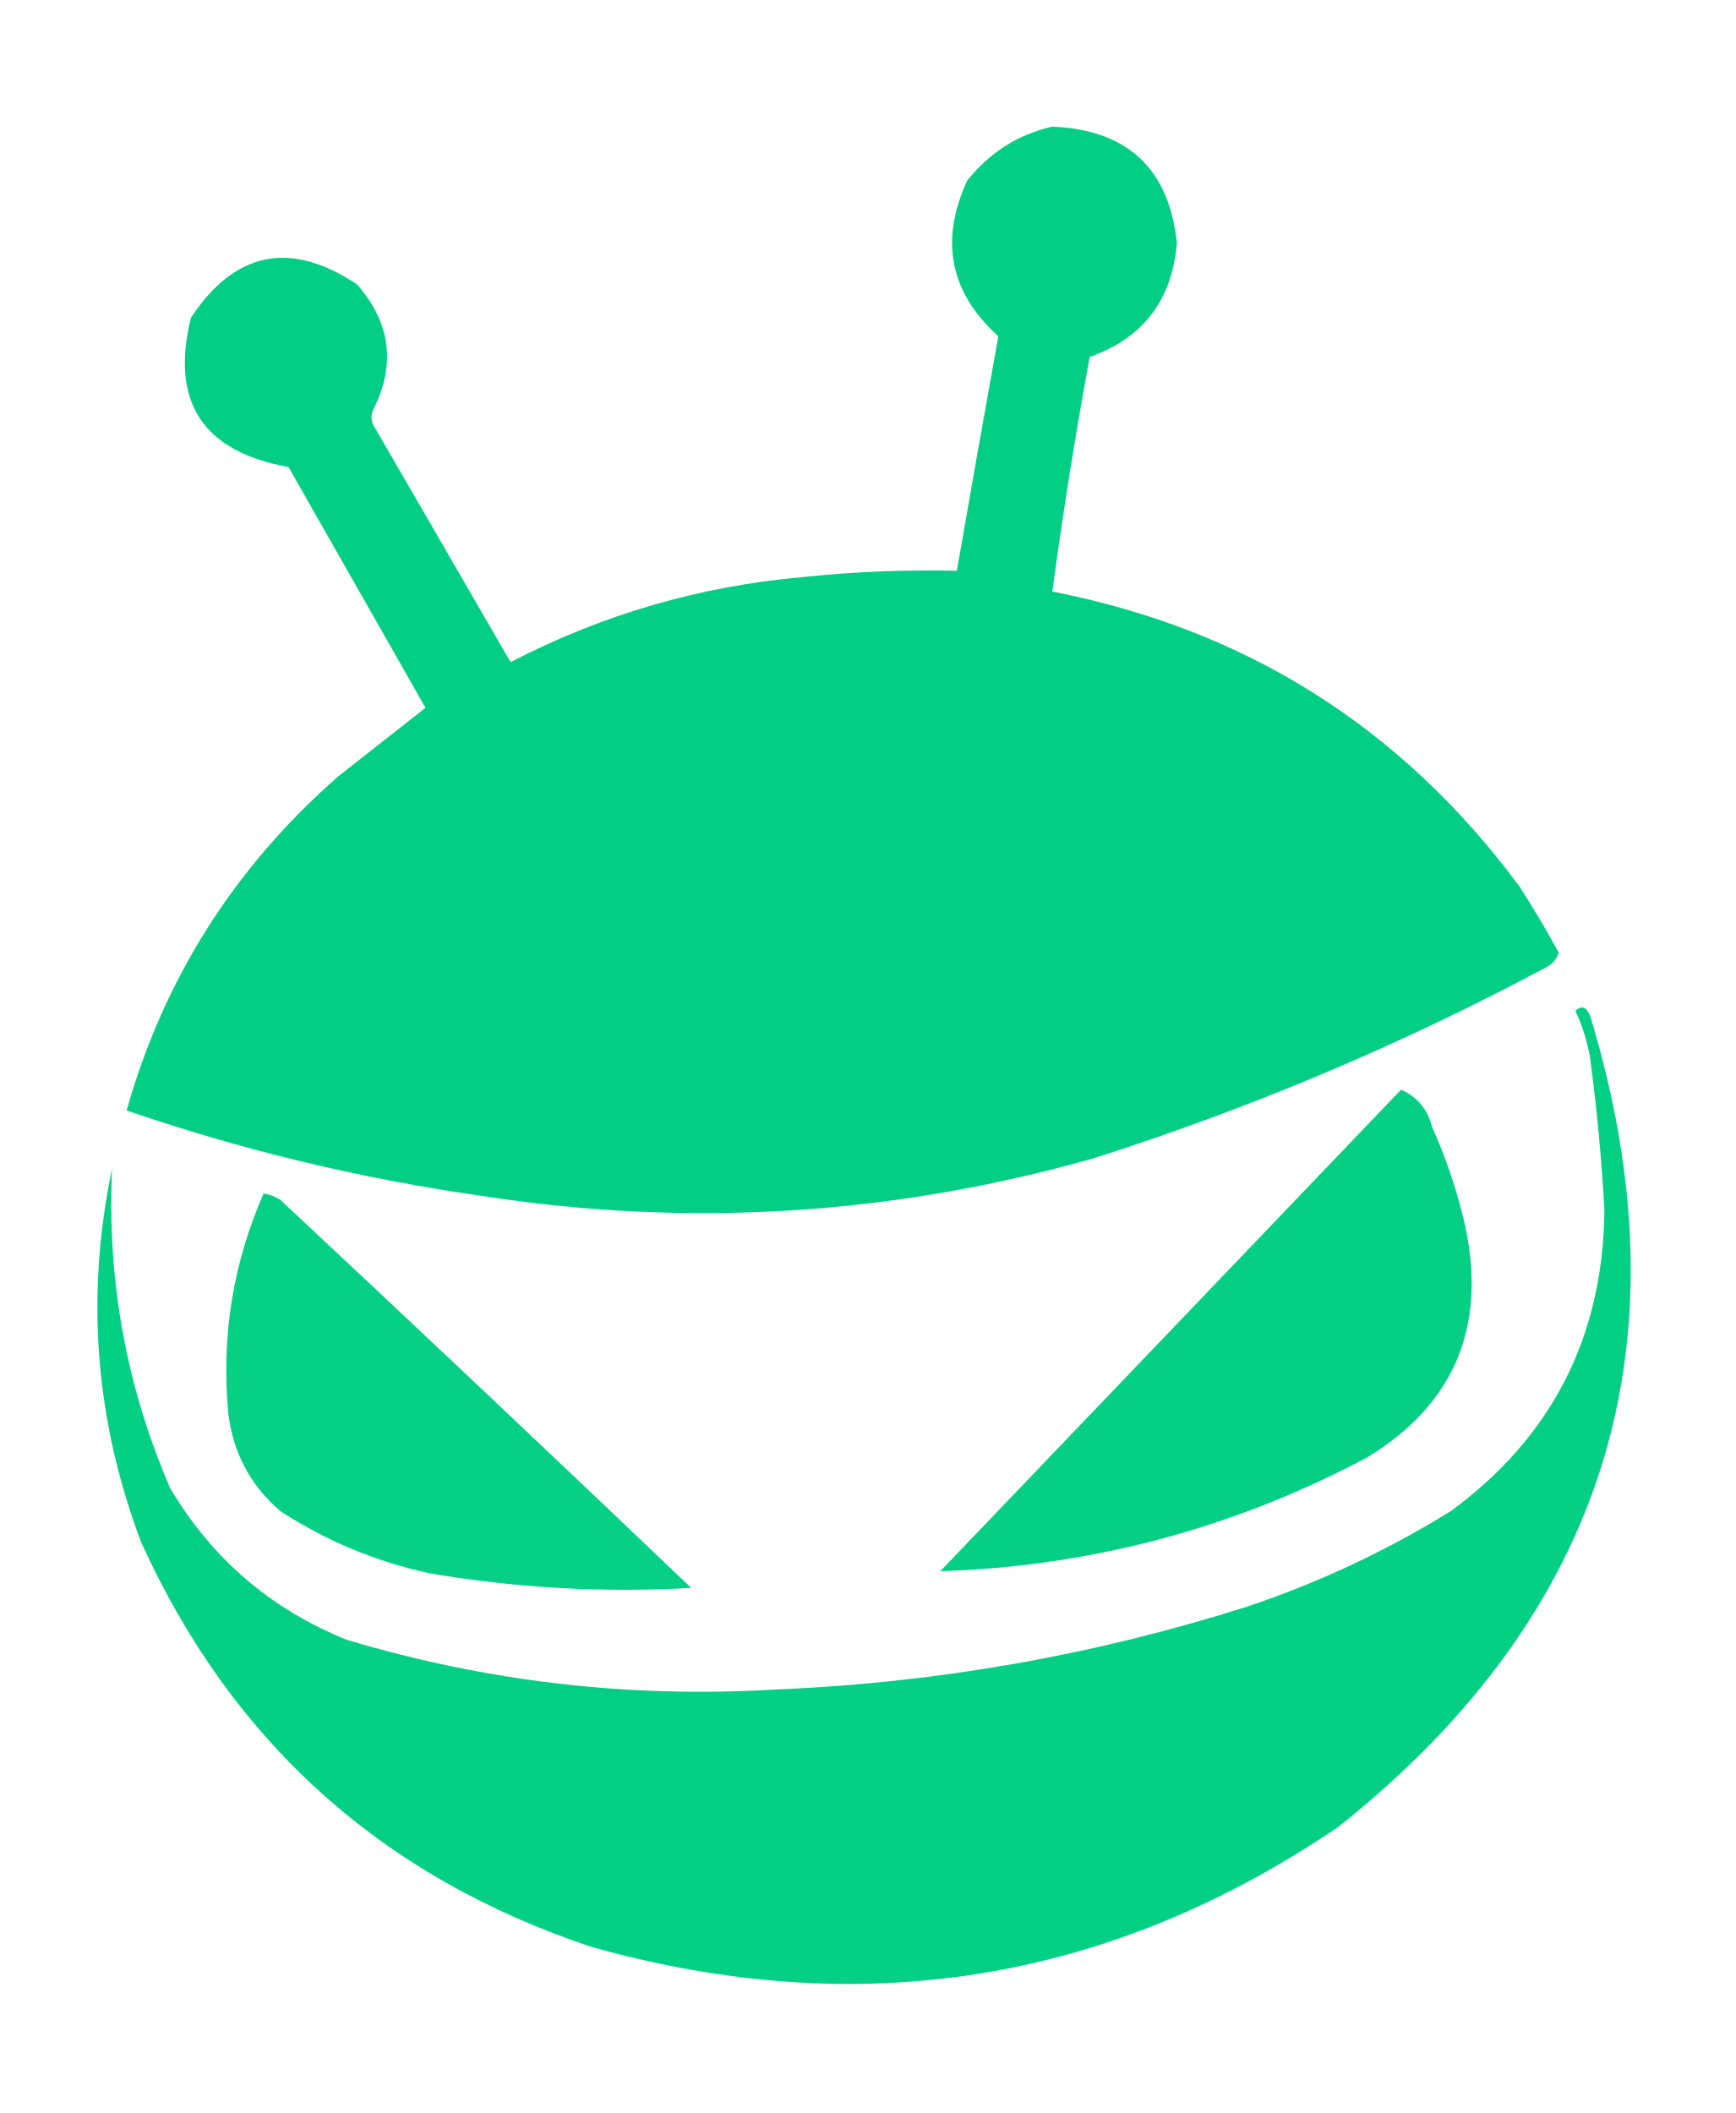
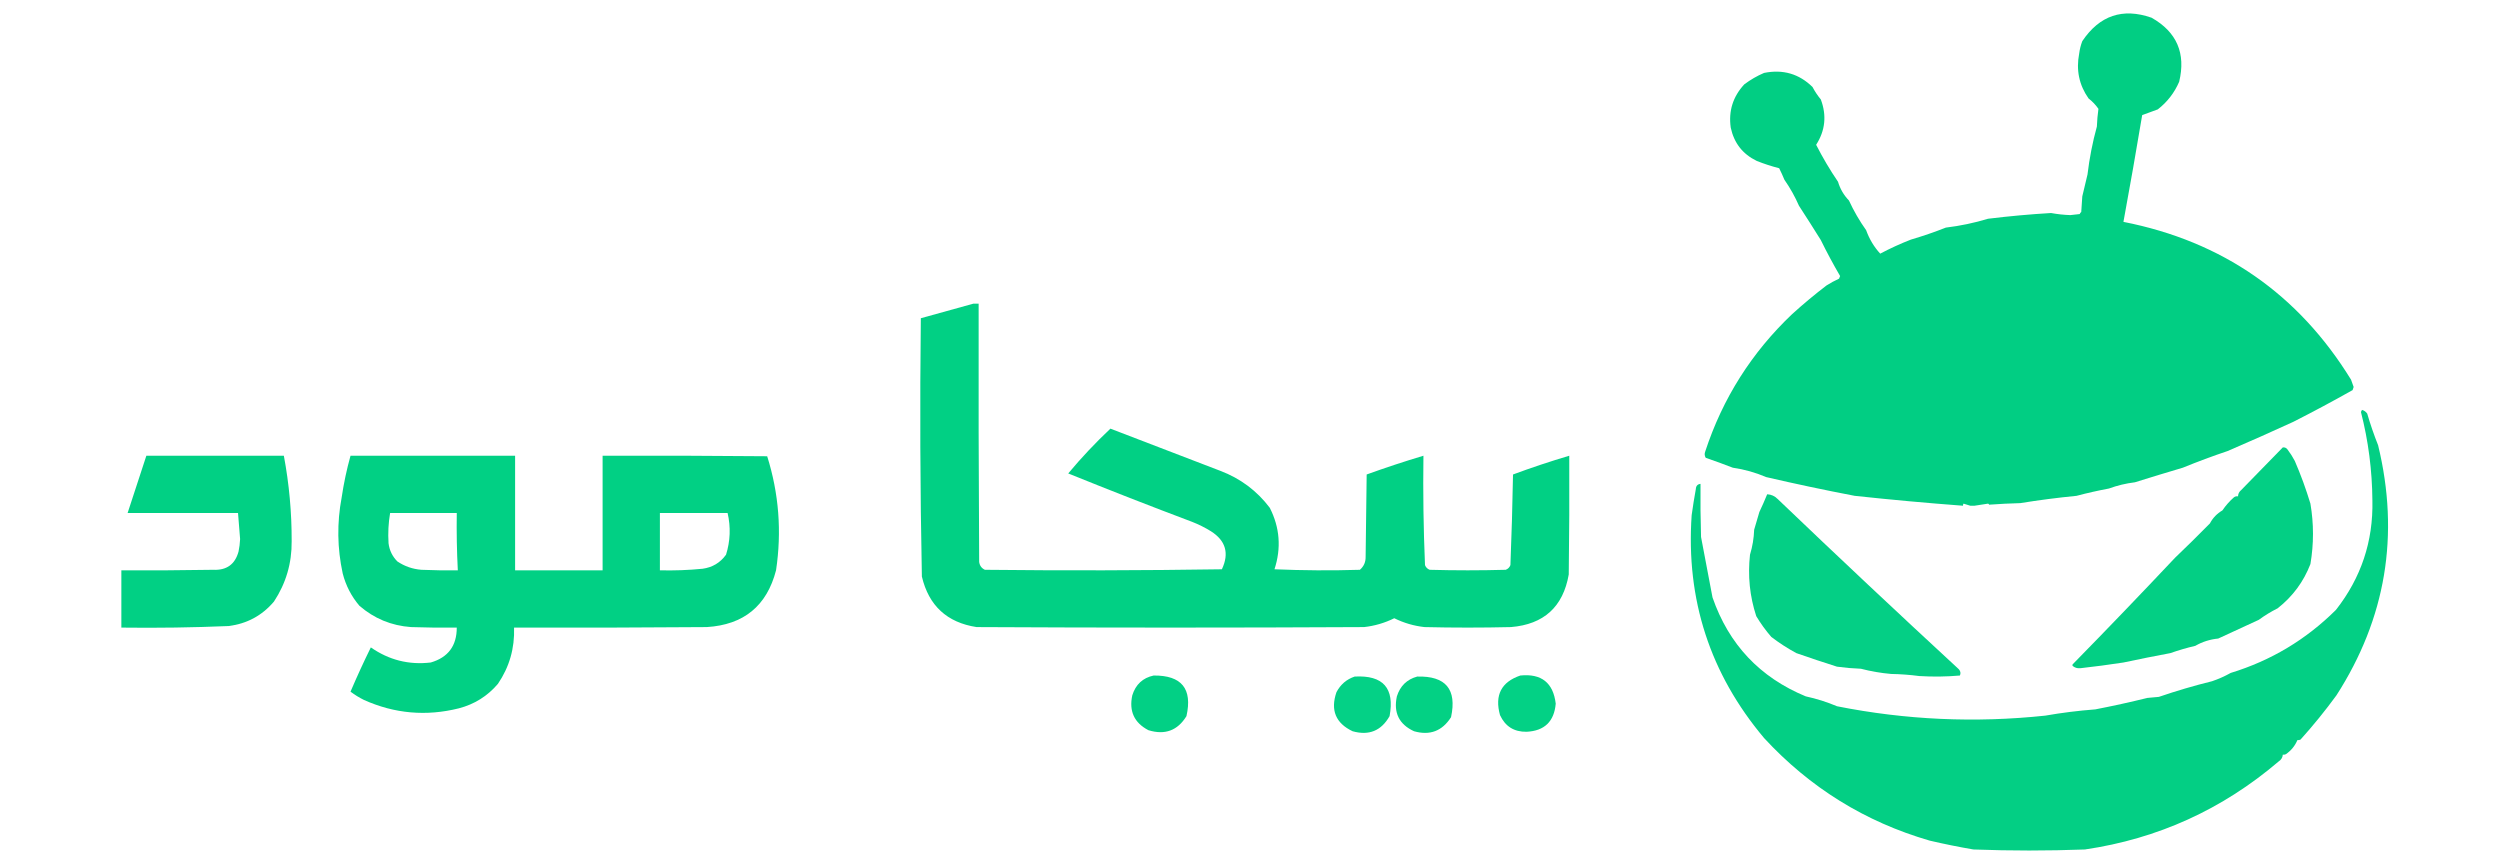
- <svg xmlns="http://www.w3.org/2000/svg" version="1.1" width="418px" height="509px" style="shape-rendering:geometricPrecision; text-rendering:geometricPrecision; image-rendering:optimizeQuality; fill-rule:evenodd; clip-rule:evenodd">
+ <svg xmlns="http://www.w3.org/2000/svg" version="1.1" width="2400px" height="831px" style="shape-rendering:geometricPrecision; text-rendering:geometricPrecision; image-rendering:optimizeQuality; fill-rule:evenodd; clip-rule:evenodd">
  <g>
-     <path style="opacity:0.99" fill="#00cf84" d="M 253.5,30.5 C 271.614,31.284 281.614,40.617 283.5,58.5C 282.382,72.266 275.382,81.433 262.5,86C 259.046,104.767 256.046,123.6 253.5,142.5C 300.198,151.599 337.698,175.265 366,213.5C 369.371,218.706 372.538,224.039 375.5,229.5C 374.99,231.088 373.99,232.255 372.5,233C 337.666,251.62 301.333,266.953 263.5,279C 214.842,292.809 165.508,295.809 115.5,288C 86.474,283.826 58.141,276.993 30.5,267.5C 39.474,235.75 56.474,208.917 81.5,187C 88.539,181.489 95.539,175.989 102.5,170.5C 91.514,151.199 80.514,131.865 69.5,112.5C 48.82,108.794 40.987,96.794 46,76.5C 56.642,60.505 69.976,57.838 86,68.5C 94.057,77.691 95.39,87.691 90,98.5C 89.333,99.833 89.333,101.167 90,102.5C 101,121.5 112,140.5 123,159.5C 145.103,148.023 168.603,141.19 193.5,139C 205.859,137.705 218.192,137.205 230.5,137.5C 233.776,118.625 237.109,99.792 240.5,81C 228.818,70.473 226.318,57.973 233,43.5C 238.38,36.735 245.213,32.401 253.5,30.5 Z" />
+     <path style="opacity:0.993" fill="#00ce83" d="M 1909.5,484.5 C 1909.44,483.957 1909.11,483.624 1908.5,483.5C 1904.03,484.114 1899.7,484.78 1895.5,485.5C 1894.17,485.5 1892.83,485.5 1891.5,485.5C 1889.44,484.784 1887.28,484.117 1885,483.5C 1884.54,484.094 1884.37,484.761 1884.5,485.5C 1849.77,482.899 1815.11,479.732 1780.5,476C 1751.83,470.51 1723.5,464.51 1695.5,458C 1685.32,453.628 1674.66,450.628 1663.5,449C 1654.9,445.66 1646.23,442.493 1637.5,439.5C 1636.36,437.579 1636.19,435.579 1637,433.5C 1653.73,382.46 1681.57,338.46 1720.5,301.5C 1731.12,291.86 1742.12,282.693 1753.5,274C 1757.37,271.565 1761.37,269.398 1765.5,267.5C 1765.83,266.667 1766.17,265.833 1766.5,265C 1759.94,253.755 1753.77,242.255 1748,230.5C 1741.14,219.475 1734.14,208.475 1727,197.5C 1723.18,188.765 1718.52,180.431 1713,172.5C 1711.49,168.798 1709.82,165.131 1708,161.5C 1700.78,159.656 1693.61,157.323 1686.5,154.5C 1673,147.986 1664.67,137.32 1661.5,122.5C 1659.26,106.618 1663.6,92.785 1674.5,81C 1680.43,76.538 1686.76,72.871 1693.5,70C 1711.6,66.34 1727.1,70.84 1740,83.5C 1742.24,87.751 1744.91,91.751 1748,95.5C 1753.75,110.846 1752.25,125.346 1743.5,139C 1749.7,151.197 1756.7,163.031 1764.5,174.5C 1766.54,181.368 1770.04,187.368 1775,192.5C 1779.61,202.502 1785.11,212.002 1791.5,221C 1794.57,229.516 1799.07,237.016 1805,243.5C 1814.62,238.411 1824.45,233.911 1834.5,230C 1845.87,226.663 1857.04,222.83 1868,218.5C 1881.96,216.802 1895.46,213.968 1908.5,210C 1928.64,207.527 1948.81,205.694 1969,204.5C 1975.09,205.616 1981.26,206.283 1987.5,206.5C 1990.5,206.167 1993.5,205.833 1996.5,205.5C 1996.81,204.692 1997.31,204.025 1998,203.5C 1998.33,198.5 1998.67,193.5 1999,188.5C 2000.67,181.5 2002.33,174.5 2004,167.5C 2005.87,151.784 2008.87,136.451 2013,121.5C 2013.21,115.782 2013.71,110.115 2014.5,104.5C 2011.85,100.686 2008.69,97.353 2005,94.5C 1995.95,81.602 1992.95,67.269 1996,51.5C 1996.53,47.338 1997.53,43.338 1999,39.5C 2015.58,14.827 2037.75,7.327 2065.5,17C 2089.74,30.712 2098.57,51.212 2092,78.5C 2087.43,89.072 2080.6,97.905 2071.5,105C 2066.44,106.791 2061.44,108.624 2056.5,110.5C 2050.78,144.734 2044.78,178.901 2038.5,213C 2133.51,231.705 2206.35,282.205 2257,364.5C 2257.83,366.828 2258.66,369.162 2259.5,371.5C 2259.17,372.5 2258.83,373.5 2258.5,374.5C 2239.71,385.084 2220.71,395.25 2201.5,405C 2180.7,414.564 2159.7,423.897 2138.5,433C 2124.02,437.873 2109.68,443.207 2095.5,449C 2080.12,453.551 2064.79,458.218 2049.5,463C 2041.01,464.032 2032.67,466.032 2024.5,469C 2014.01,470.969 2003.67,473.302 1993.5,476C 1975.22,477.791 1957.22,480.125 1939.5,483C 1929.47,483.27 1919.47,483.77 1909.5,484.5 Z" />
  </g>
  <g>
-     <path style="opacity:0.983" fill="#00cf83" d="M 379.5,243.5 C 380.91,242.172 382.076,242.505 383,244.5C 407.087,323.561 386.921,388.728 322.5,440C 267.343,477.525 207.343,487.191 142.5,469C 92.03,452.186 55.863,419.686 34,371.5C 22.901,342.11 20.567,312.11 27,281.5C 25.746,308.318 30.413,333.985 41,358.5C 51.061,375.447 65.228,387.614 83.5,395C 117.085,405.065 151.419,409.065 186.5,407C 225.418,405.435 263.418,398.769 300.5,387C 317.791,381.186 334.124,373.519 349.5,364C 373.865,346.129 386.199,321.962 386.5,291.5C 385.817,279.12 384.65,266.787 383,254.5C 382.276,250.573 381.109,246.906 379.5,243.5 Z" />
+     <path style="opacity:0.995" fill="#00d084" d="M 934.5,291.5 C 936.167,291.5 937.833,291.5 939.5,291.5C 939.333,374.167 939.5,456.834 940,539.5C 940.504,543.02 942.337,545.52 945.5,547C 1021.4,547.831 1097.24,547.665 1173,546.5C 1180.23,531.196 1176.73,519.029 1162.5,510C 1156.78,506.473 1150.78,503.473 1144.5,501C 1104.6,485.981 1064.94,470.481 1025.5,454.5C 1038.15,439.347 1051.65,425.014 1066,411.5C 1101.17,425 1136.33,438.5 1171.5,452C 1190.8,459.312 1206.63,471.145 1219,487.5C 1228.63,506.471 1230.13,526.138 1223.5,546.5C 1250.83,547.667 1278.16,547.833 1305.5,547C 1309.26,543.739 1311.09,539.572 1311,534.5C 1311.33,508.167 1311.67,481.833 1312,455.5C 1330.02,448.994 1348.19,442.994 1366.5,437.5C 1366.02,472.562 1366.52,507.562 1368,542.5C 1368.83,544.667 1370.33,546.167 1372.5,547C 1396.83,547.667 1421.17,547.667 1445.5,547C 1447.67,546.167 1449.17,544.667 1450,542.5C 1451.14,513.556 1451.98,484.556 1452.5,455.5C 1470.31,448.895 1488.31,442.895 1506.5,437.5C 1506.67,475.501 1506.5,513.501 1506,551.5C 1500.59,582.567 1482.09,599.401 1450.5,602C 1422.83,602.667 1395.17,602.667 1367.5,602C 1357.32,600.871 1347.65,598.038 1338.5,593.5C 1329.35,598.038 1319.68,600.871 1309.5,602C 1185.5,602.667 1061.5,602.667 937.5,602C 909.106,597.605 891.606,581.439 885,553.5C 883.361,470.853 883.028,388.186 884,305.5C 900.944,300.891 917.778,296.225 934.5,291.5 Z" />
  </g>
  <g>
-     <path style="opacity:0.98" fill="#00ce83" d="M 337.5,262.5 C 341.36,264.14 343.86,267.14 345,271.5C 348.466,279.232 351.133,287.232 353,295.5C 358.127,319.722 350.294,338.222 329.5,351C 297.267,368.141 262.934,377.308 226.5,378.5C 263.632,339.707 300.632,301.04 337.5,262.5 Z" />
+     <path style="opacity:0.986" fill="#00ce83" d="M 2191.5,429.5 C 2193.39,429.297 2194.89,429.963 2196,431.5C 2198.66,434.982 2200.99,438.649 2203,442.5C 2208.78,455.838 2213.78,469.504 2218,483.5C 2221.29,502.841 2221.29,522.174 2218,541.5C 2211.42,558.528 2200.92,572.694 2186.5,584C 2180.18,587.157 2174.18,590.824 2168.5,595C 2155.55,600.906 2142.55,606.906 2129.5,613C 2121.58,613.785 2114.24,616.118 2107.5,620C 2099.38,621.909 2091.38,624.243 2083.5,627C 2068.39,629.821 2053.39,632.821 2038.5,636C 2024.69,638.134 2010.86,639.967 1997,641.5C 1994.33,641.726 1992,641.059 1990,639.5C 1989.33,638.833 1989.33,638.167 1990,637.5C 2023,603.83 2055.67,569.83 2088,535.5C 2099.26,524.743 2110.43,513.743 2121.5,502.5C 2124.31,497.192 2128.31,493.025 2133.5,490C 2136.64,485.363 2140.3,481.196 2144.5,477.5C 2145.69,476.571 2147.02,476.238 2148.5,476.5C 2148.58,474.071 2149.58,472.071 2151.5,470.5C 2164.99,456.804 2178.32,443.137 2191.5,429.5 Z" />
  </g>
  <g>
-     <path style="opacity:0.978" fill="#00cf83" d="M 63.5,287.5 C 64.922,287.709 66.255,288.209 67.5,289C 100.572,319.9 133.572,351.067 166.5,382.5C 145.386,383.713 124.386,382.547 103.5,379C 90.511,376.166 78.511,371.166 67.5,364C 60.315,357.797 56.148,349.964 55,340.5C 53.261,322.04 56.094,304.374 63.5,287.5 Z" />
+     <path style="opacity:0.987" fill="#00ce83" d="M 2267.5,393.5 C 2269.56,394.058 2271.23,395.225 2272.5,397C 2275.5,407.269 2279,417.436 2283,427.5C 2303.84,513.532 2290.5,593.532 2243,667.5C 2232.19,682.305 2220.69,696.472 2208.5,710C 2207.55,710.483 2206.55,710.649 2205.5,710.5C 2203.21,715.97 2199.55,720.47 2194.5,724C 2193.55,724.483 2192.55,724.649 2191.5,724.5C 2191.26,727.263 2189.92,729.429 2187.5,731C 2133.51,777.041 2071.51,805.208 2001.5,815.5C 1965.83,816.833 1930.17,816.833 1894.5,815.5C 1880.42,813.083 1866.42,810.25 1852.5,807C 1790.49,788.98 1737.49,756.147 1693.5,708.5C 1641.56,646.712 1618.4,575.379 1624,494.5C 1625.15,486.12 1626.49,477.787 1628,469.5C 1628.15,466.475 1629.65,464.809 1632.5,464.5C 1632.33,481.503 1632.5,498.503 1633,515.5C 1636.56,534.718 1640.23,554.052 1644,573.5C 1659.6,618.598 1689.43,650.264 1733.5,668.5C 1743.89,670.758 1753.89,673.924 1763.5,678C 1829.58,691.159 1896.25,694.159 1963.5,687C 1979.23,684.248 1995.23,682.248 2011.5,681C 2028.36,677.737 2045.02,674.07 2061.5,670C 2065.17,669.667 2068.83,669.333 2072.5,669C 2089.23,663.261 2106.23,658.261 2123.5,654C 2129.73,651.906 2135.73,649.239 2141.5,646C 2180.13,634.19 2213.8,614.024 2242.5,585.5C 2266.7,554.651 2278.36,519.651 2277.5,480.5C 2277.28,451.537 2273.61,423.203 2266.5,395.5C 2266.86,394.817 2267.2,394.15 2267.5,393.5 Z" />
+   </g>
+   <g>
+     <path style="opacity:0.994" fill="#00d084" d="M 140.5,437.5 C 184.5,437.5 228.5,437.5 272.5,437.5C 277.577,464.604 280.077,491.937 280,519.5C 280.218,540.642 274.551,559.975 263,577.5C 251.61,590.947 237.11,598.78 219.5,601C 185.195,602.444 150.862,602.944 116.5,602.5C 116.5,584.167 116.5,565.833 116.5,547.5C 145.835,547.667 175.169,547.5 204.5,547C 217.477,547.666 225.643,541.833 229,529.5C 229.827,525.541 230.327,521.541 230.5,517.5C 229.833,509.16 229.166,500.826 228.5,492.5C 193.167,492.5 157.833,492.5 122.5,492.5C 128.494,474.184 134.494,455.85 140.5,437.5 Z" />
+   </g>
+   <g>
+     <path style="opacity:0.994" fill="#00d084" d="M 336.5,437.5 C 389.167,437.5 441.833,437.5 494.5,437.5C 494.5,474.167 494.5,510.833 494.5,547.5C 522.5,547.5 550.5,547.5 578.5,547.5C 578.5,510.833 578.5,474.167 578.5,437.5C 631.168,437.333 683.834,437.5 736.5,438C 747.753,473.863 750.586,510.363 745,547.5C 736.17,581.643 714.003,599.81 678.5,602C 616.834,602.5 555.168,602.667 493.5,602.5C 494.185,622.281 489.018,640.281 478,656.5C 467.978,668.262 455.478,676.096 440.5,680C 409.211,687.819 378.877,685.152 349.5,672C 344.902,669.73 340.569,667.063 336.5,664C 342.617,649.647 349.117,635.48 356,621.5C 373.383,633.637 392.55,638.471 413.5,636C 430.18,631.167 438.513,620 438.5,602.5C 423.83,602.667 409.163,602.5 394.5,602C 375.65,600.612 359.15,593.779 345,581.5C 337.304,572.443 331.971,562.11 329,550.5C 323.733,526.267 323.4,501.934 328,477.5C 330.005,463.972 332.839,450.638 336.5,437.5 Z M 374.5,492.5 C 395.833,492.5 417.167,492.5 438.5,492.5C 438.234,510.857 438.567,529.19 439.5,547.5C 427.829,547.667 416.162,547.5 404.5,547C 396.102,546.321 388.436,543.654 381.5,539C 376.668,534.168 373.835,528.335 373,521.5C 372.379,511.774 372.879,502.107 374.5,492.5 Z M 633.5,492.5 C 655.167,492.5 676.833,492.5 698.5,492.5C 701.606,506.006 701.106,519.34 697,532.5C 691.489,540.178 683.989,544.678 674.5,546C 660.871,547.337 647.204,547.837 633.5,547.5C 633.5,529.167 633.5,510.833 633.5,492.5 Z" />
+   </g>
+   <g>
+     <path style="opacity:0.984" fill="#00ce83" d="M 1696.5,474.5 C 1700.39,474.695 1703.72,476.195 1706.5,479C 1764.04,534.039 1822.04,588.539 1880.5,642.5C 1882.15,644.402 1882.48,646.402 1881.5,648.5C 1868.55,649.647 1855.55,649.814 1842.5,649C 1833.55,647.82 1824.55,647.153 1815.5,647C 1805.62,646.127 1795.95,644.46 1786.5,642C 1778.8,641.706 1771.13,641.04 1763.5,640C 1750.5,635.889 1737.5,631.555 1724.5,627C 1716.11,622.446 1708.11,617.28 1700.5,611.5C 1695.09,605.253 1690.25,598.586 1686,591.5C 1679.76,572.485 1677.76,552.818 1680,532.5C 1682.37,524.744 1683.7,516.744 1684,508.5C 1685.65,502.884 1687.31,497.217 1689,491.5C 1691.68,485.865 1694.18,480.199 1696.5,474.5 Z" />
+   </g>
+   <g>
+     <path style="opacity:0.004" fill="#04fe1c" d="M 1891.5,485.5 C 1889.17,485.5 1886.83,485.5 1884.5,485.5C 1884.37,484.761 1884.54,484.094 1885,483.5C 1887.28,484.117 1889.44,484.784 1891.5,485.5 Z" />
+   </g>
+   <g>
+     <path style="opacity:0.004" fill="#04fe1c" d="M 1909.5,484.5 C 1904.93,485.441 1900.26,485.774 1895.5,485.5C 1899.7,484.78 1904.03,484.114 1908.5,483.5C 1909.11,483.624 1909.44,483.957 1909.5,484.5 Z" />
+   </g>
+   <g>
+     <path style="opacity:0.989" fill="#00d084" d="M 1107.5,648.5 C 1134.42,648.257 1144.92,661.257 1139,687.5C 1130.48,701.355 1118.31,705.855 1102.5,701C 1088.88,693.917 1083.71,682.75 1087,667.5C 1090.23,657.093 1097.07,650.76 1107.5,648.5 Z" />
+   </g>
+   <g>
+     <path style="opacity:0.985" fill="#00d084" d="M 1459.5,648.5 C 1479.77,646.449 1491.1,655.449 1493.5,675.5C 1492.01,692.66 1482.67,701.66 1465.5,702.5C 1453.52,702.687 1445.02,697.353 1440,686.5C 1434.73,667.38 1441.23,654.714 1459.5,648.5 Z" />
+   </g>
+   <g>
+     <path style="opacity:0.983" fill="#00d084" d="M 1300.5,649.5 C 1327.83,647.993 1339,660.66 1334,687.5C 1326.01,701.573 1314.18,706.406 1298.5,702C 1282.24,694.257 1277.08,681.757 1283,664.5C 1286.91,657.075 1292.75,652.075 1300.5,649.5 Z" />
+   </g>
+   <g>
+     <path style="opacity:0.988" fill="#00d083" d="M 1360.5,649.5 C 1387.92,648.751 1398.76,661.751 1393,688.5C 1384.55,701.807 1372.71,706.307 1357.5,702C 1343.12,695.4 1337.62,684.233 1341,668.5C 1344.12,658.544 1350.62,652.21 1360.5,649.5 Z" />
  </g>
</svg>
